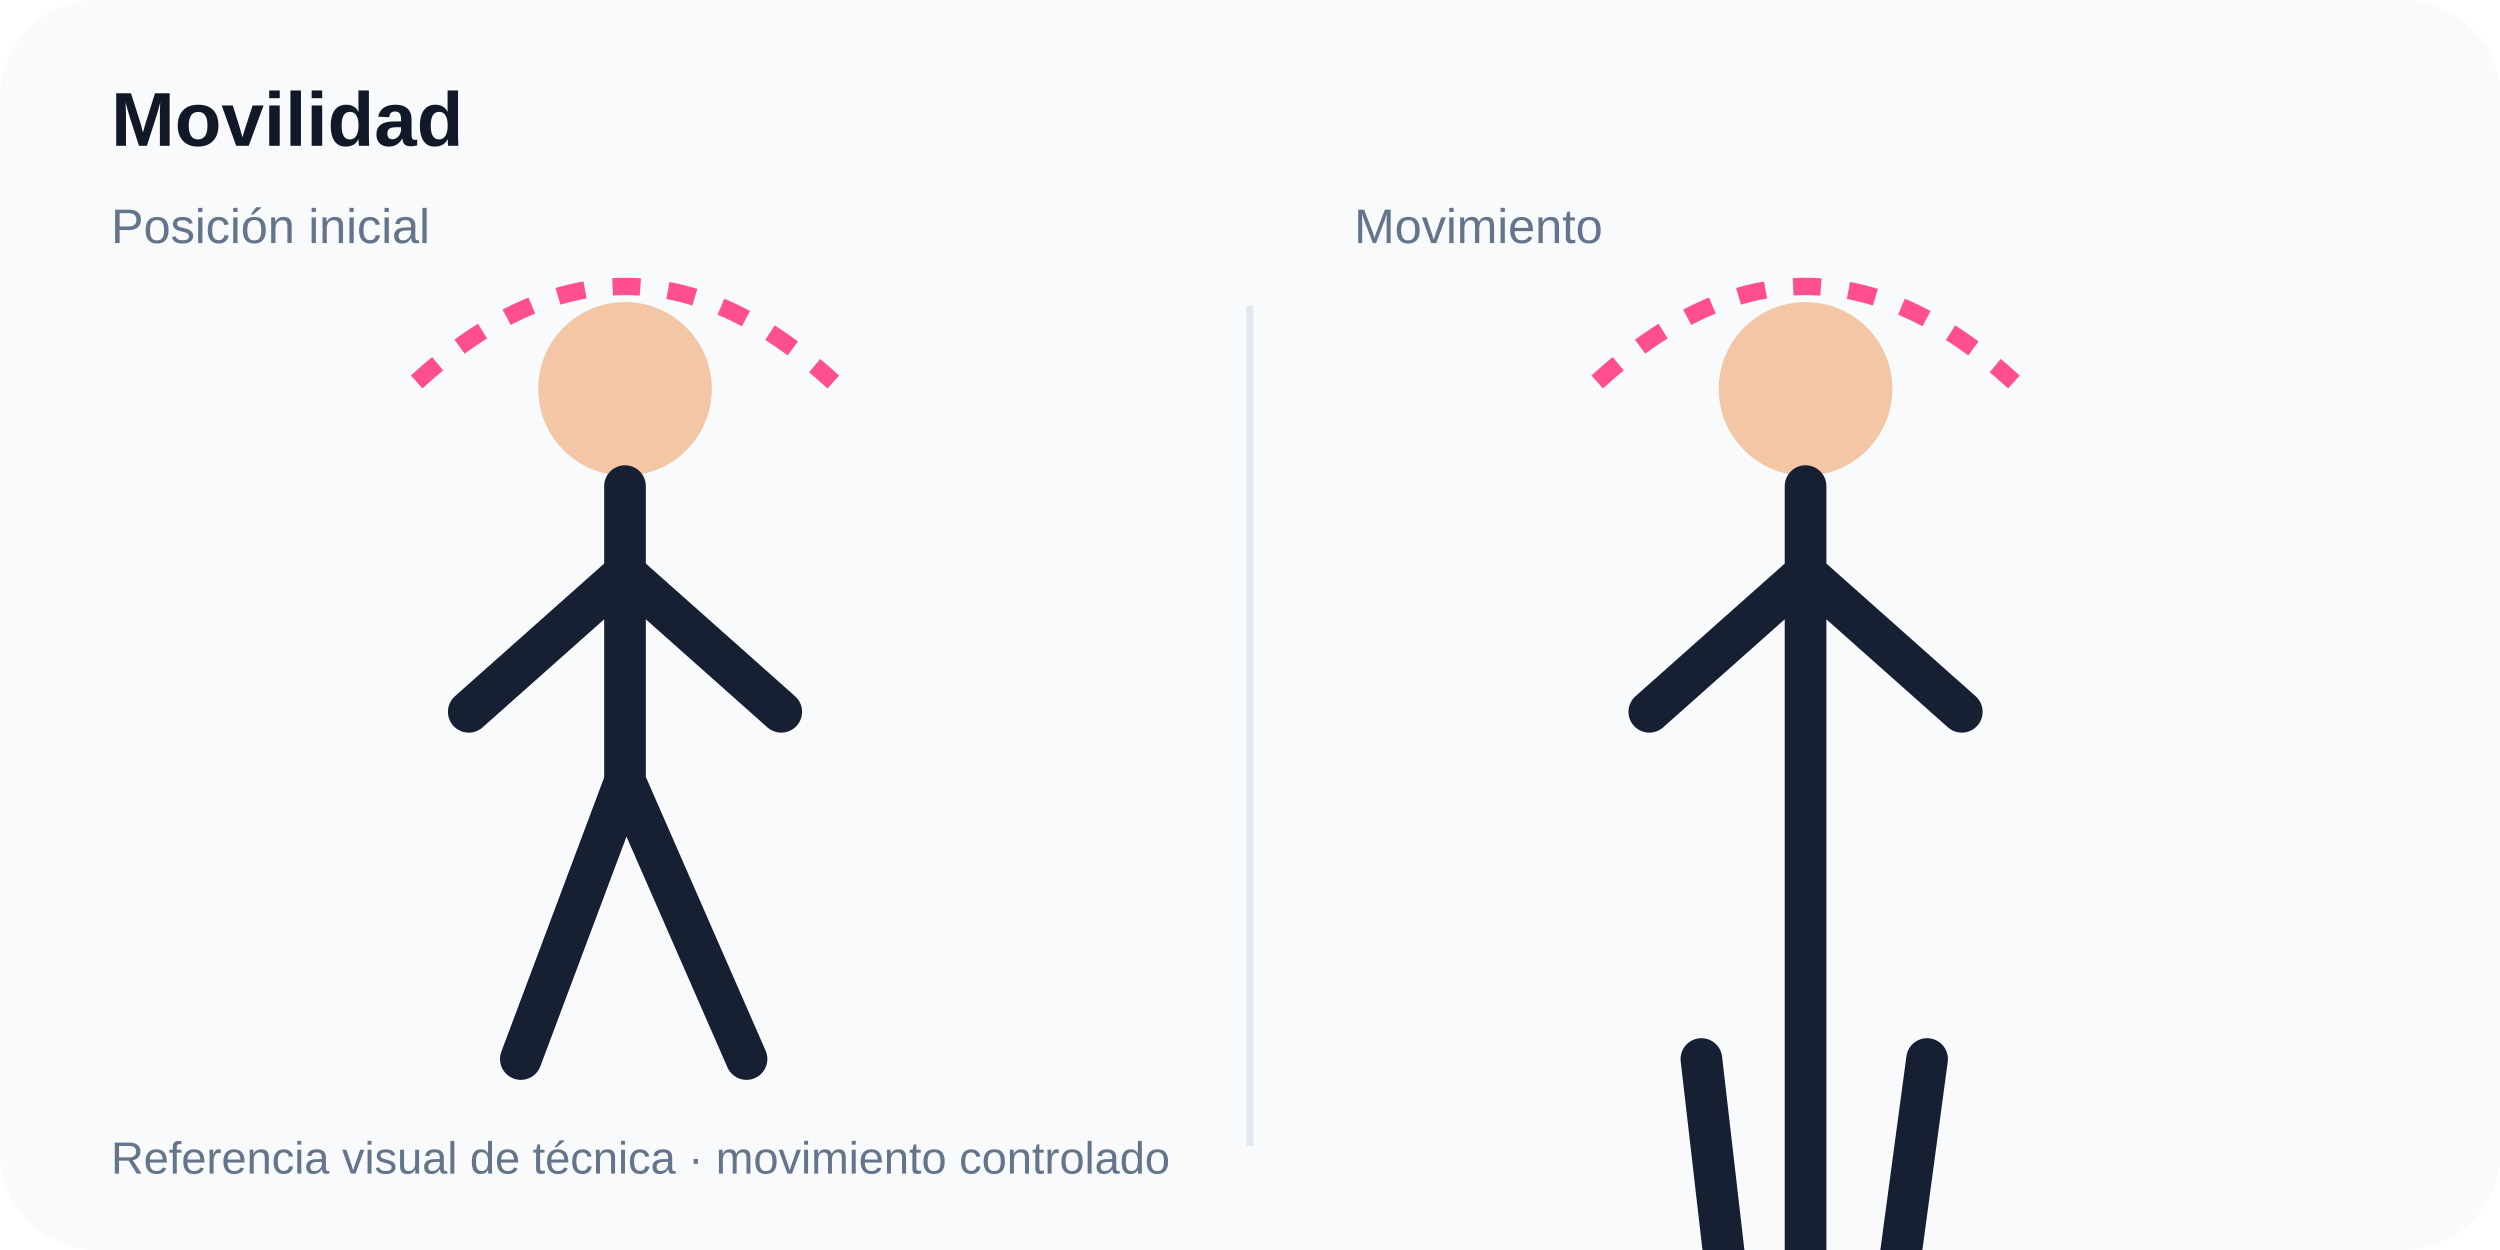
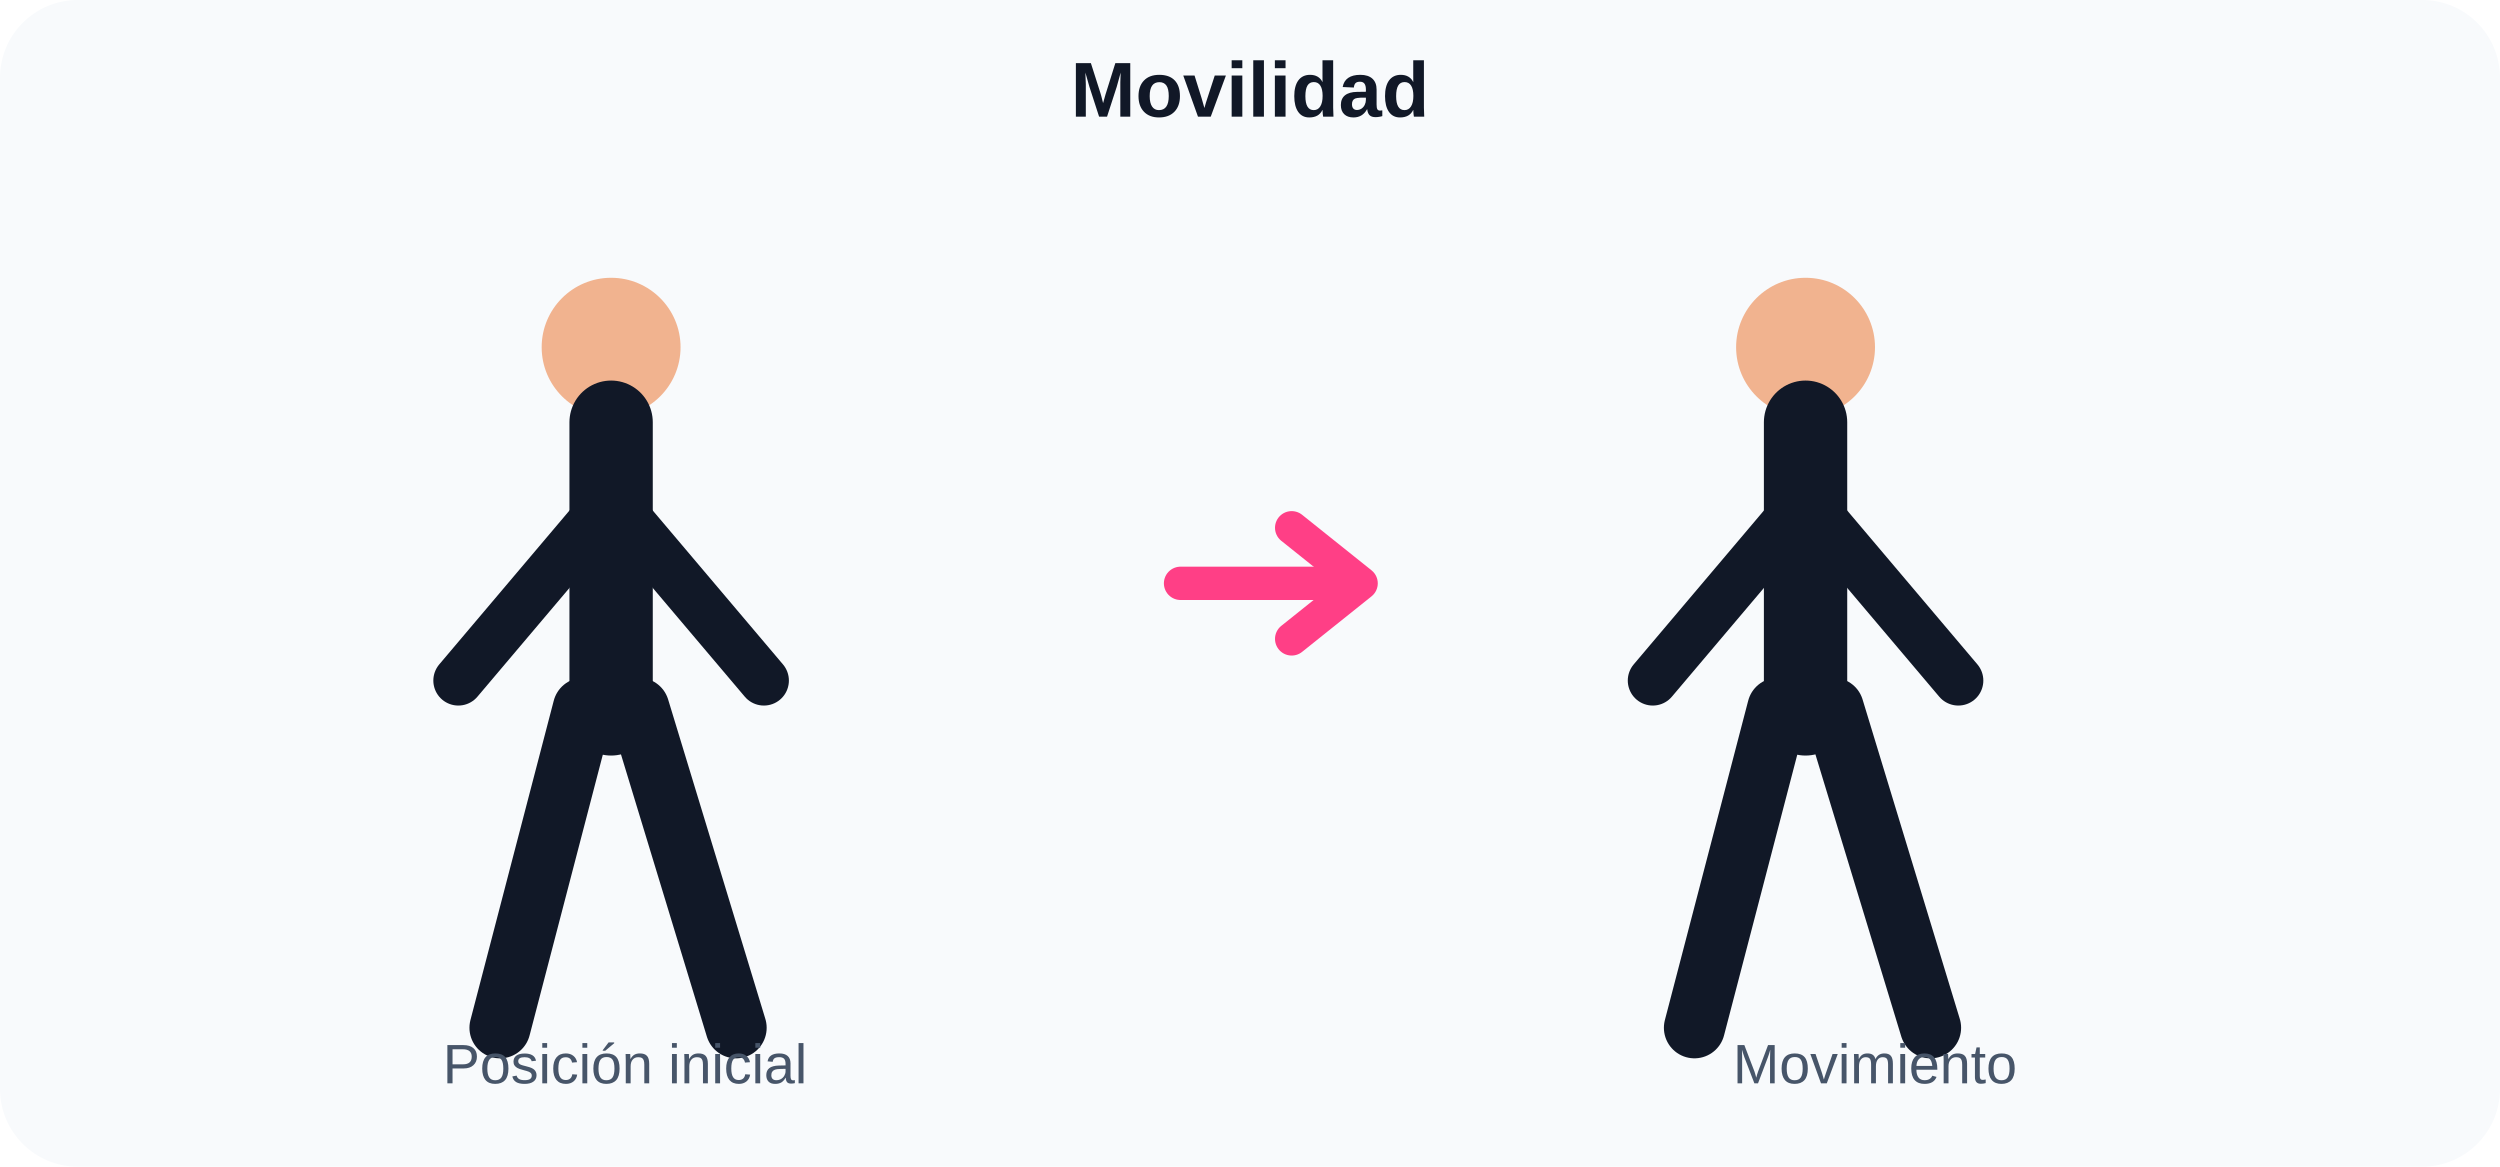
- <svg xmlns="http://www.w3.org/2000/svg" viewBox="0 0 720 360">
-   <rect width="720" height="360" rx="28" fill="#f8fafc" />
-   <text x="32" y="42" font-family="Arial" font-size="22" font-weight="700" fill="#111827">Movilidad</text>
-   <text x="32" y="70" font-family="Arial" font-size="14" fill="#64748b">Posición inicial</text>
-   <text x="390" y="70" font-family="Arial" font-size="14" fill="#64748b">Movimiento</text>
-   <g stroke="#172033" stroke-width="12" stroke-linecap="round" fill="none">
-     <circle cx="180" cy="112" r="25" fill="#f3c7a5" stroke="none" />
-     <path d="M180 140 L180 225 M180 165 L135 205 M180 165 L225 205 M180 225 L150 305 M180 225 L215 305" />
+ <svg xmlns="http://www.w3.org/2000/svg" width="900" height="420" viewBox="0 0 900 420">
+   <rect width="900" height="420" rx="28" fill="#f8fafc" />
+   <text x="450" y="42" text-anchor="middle" font-family="Arial" font-size="28" font-weight="700" fill="#111827">Movilidad</text>
+   <g transform="translate(80,70)">
+     <circle cx="140" cy="55" r="25" fill="#f1b38f" />
+     <path d="M140 82v105" stroke="#111827" stroke-width="30" stroke-linecap="round" />
+     <path d="M140 110l-55 65M140 110l55 65" stroke="#111827" stroke-width="18" stroke-linecap="round" />
+     <path d="M130 185l-30 115M150 185l35 115" stroke="#111827" stroke-width="22" stroke-linecap="round" />
  </g>
-   <g stroke="#172033" stroke-width="12" stroke-linecap="round" fill="none">
-     <circle cx="520" cy="112" r="25" fill="#f3c7a5" stroke="none" />
-     <path d="M520 140 L520 565 M520 165 L475 205 M520 165 L565 205 M520 565 L490 305 M520 565 L555 305" />
+   <path d="M425 210h55" stroke="#ff3f86" stroke-width="12" stroke-linecap="round" />
+   <path d="M465 190l25 20-25 20" fill="none" stroke="#ff3f86" stroke-width="12" stroke-linecap="round" stroke-linejoin="round" />
+   <g transform="translate(510,70)">
+     <circle cx="140" cy="55" r="25" fill="#f1b38f" />
+     <path d="M140 82v105" stroke="#111827" stroke-width="30" stroke-linecap="round" />
+     <path d="M140 110l-55 65M140 110l55 65" stroke="#111827" stroke-width="18" stroke-linecap="round" />
+     <path d="M130 185l-30 115M150 185l35 115" stroke="#111827" stroke-width="22" stroke-linecap="round" />
  </g>
-   <path d="M120 110 Q180 55 240 110 M460 110 Q520 55 580 110" stroke="#ff4f91" stroke-width="5" fill="none" stroke-dasharray="8 8" />
-   <line x1="360" y1="88" x2="360" y2="330" stroke="#e2e8f0" stroke-width="2" />
-   <text x="32" y="338" font-family="Arial" font-size="13" fill="#64748b">Referencia visual de técnica · movimiento controlado</text>
+   <text x="225" y="390" text-anchor="middle" font-family="Arial" font-size="20" fill="#475569">Posición inicial</text>
+   <text x="675" y="390" text-anchor="middle" font-family="Arial" font-size="20" fill="#475569">Movimiento</text>
</svg>
